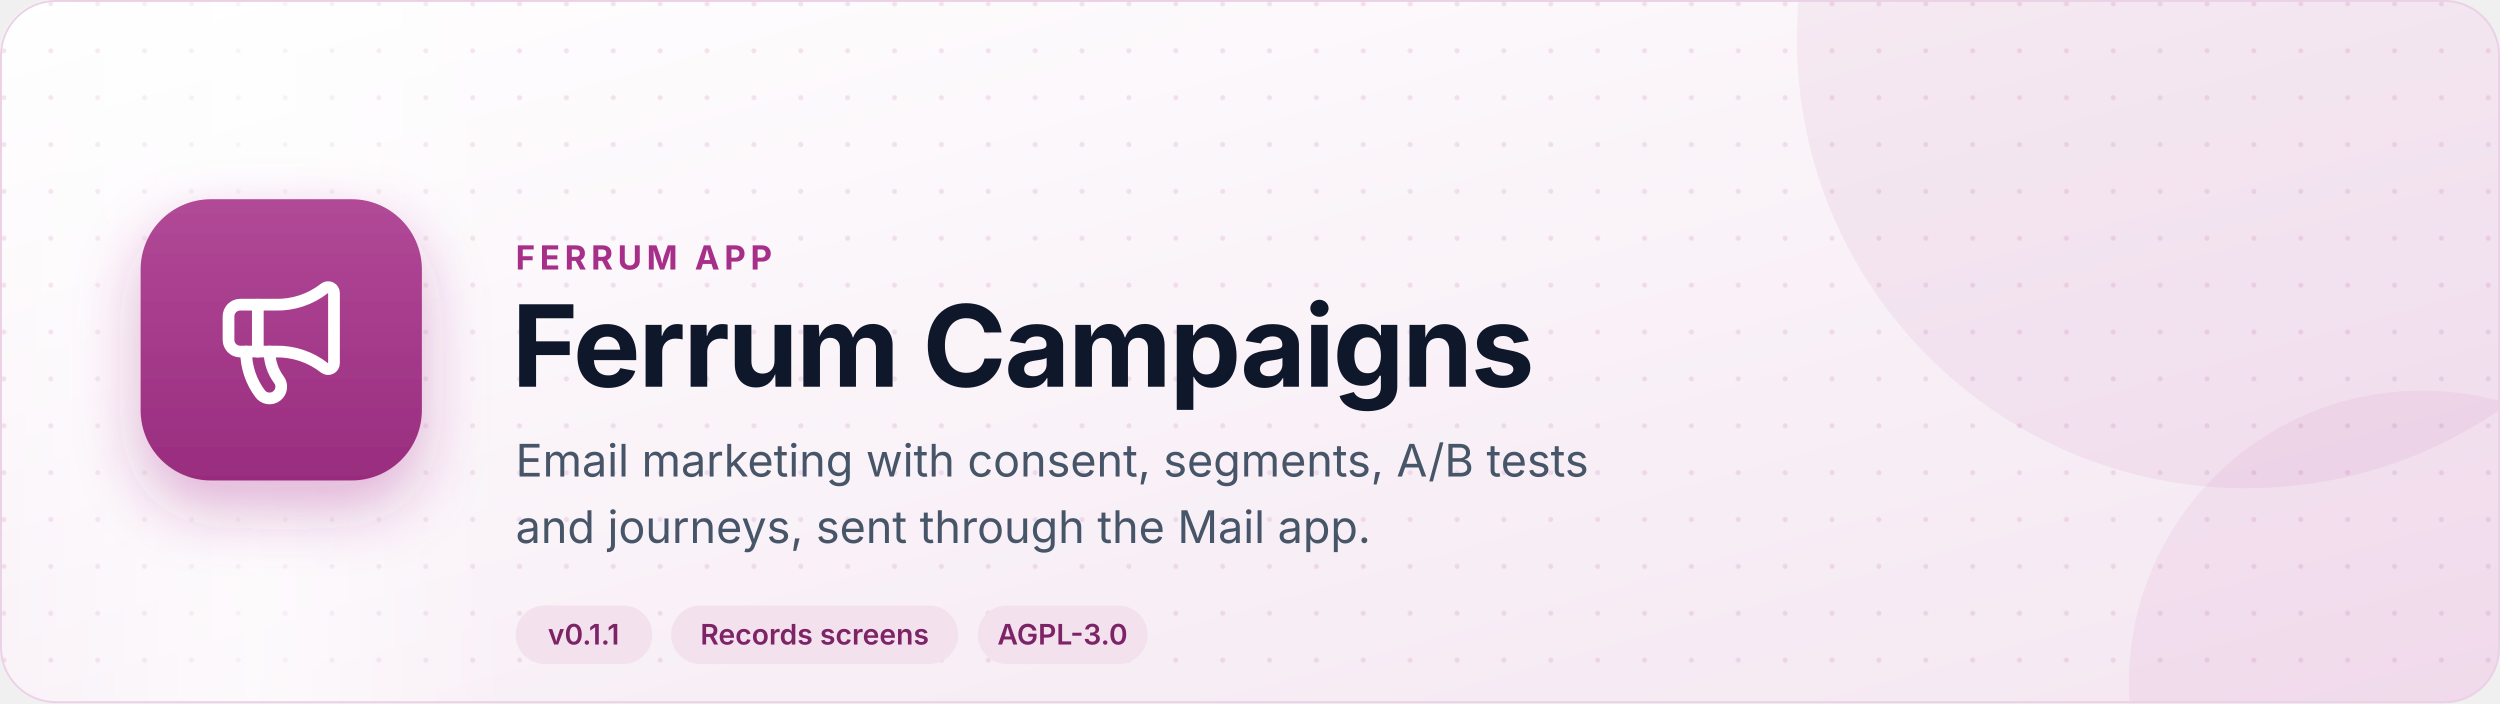
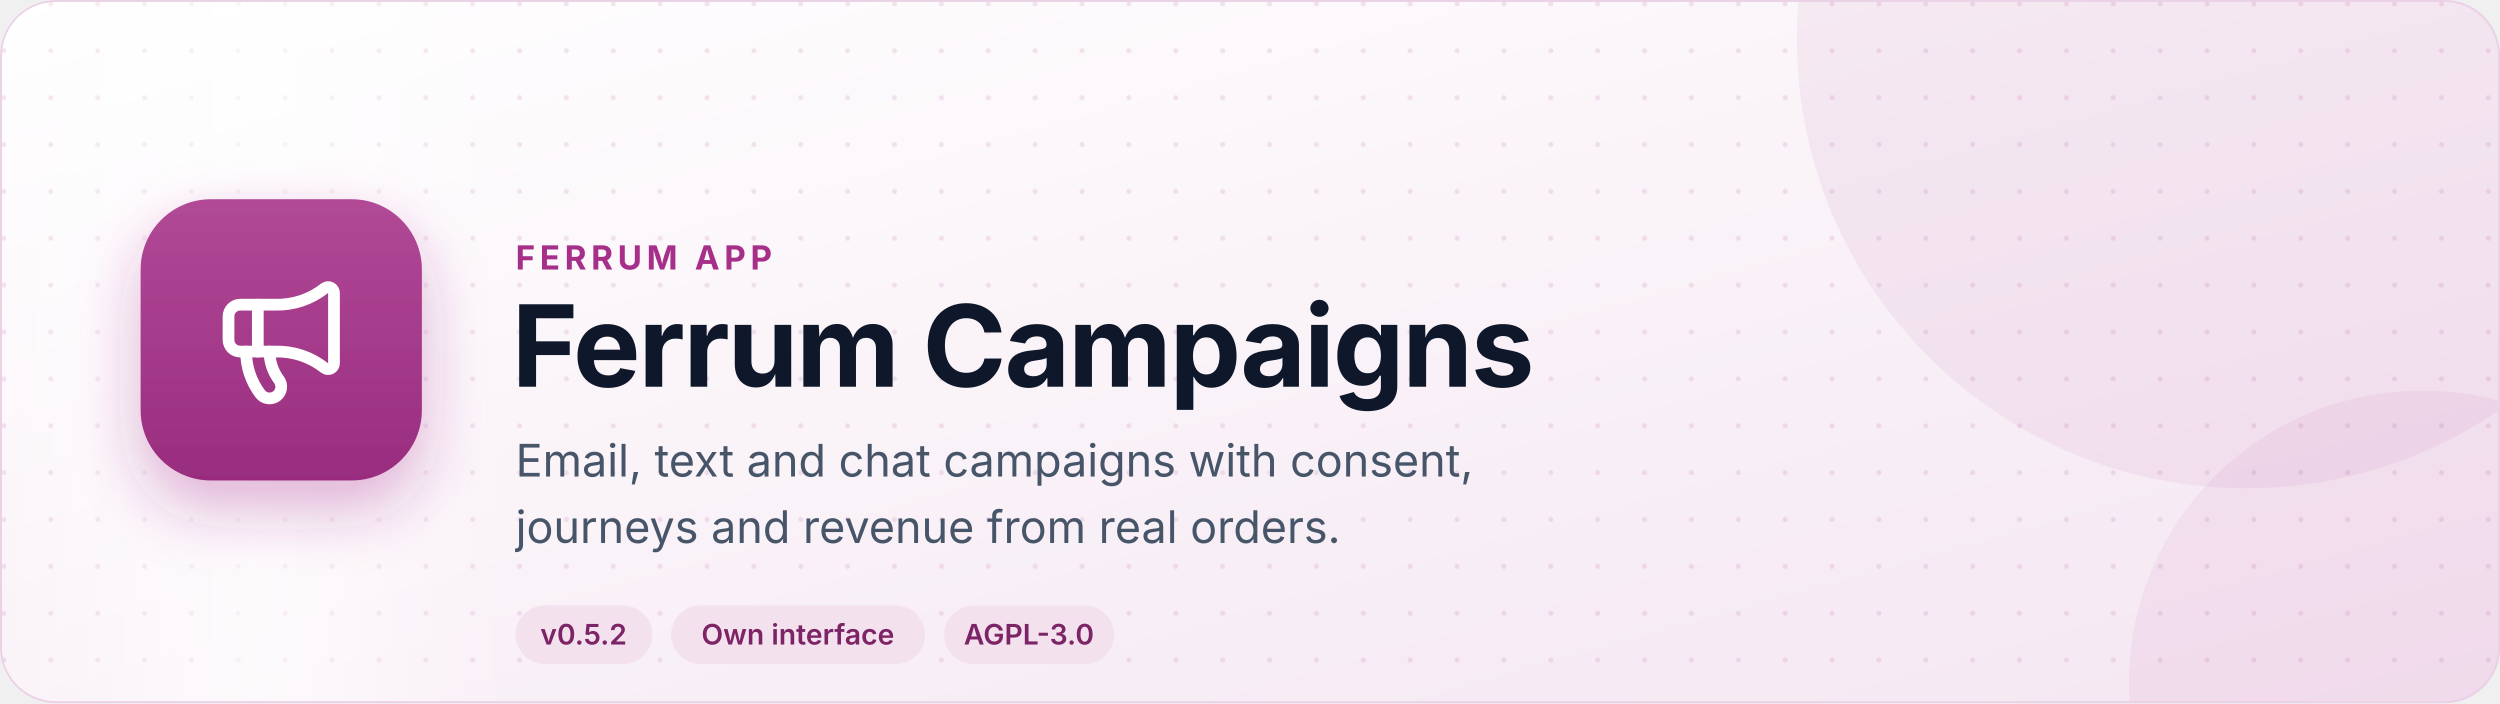
- <svg xmlns="http://www.w3.org/2000/svg" width="1280" height="360" viewBox="0 0 1280 360" role="img" aria-label="Ferrum Campaigns: Email marketing with consent, segments, A/B tests and journeys, sent through the Mail app.">
+ <svg xmlns="http://www.w3.org/2000/svg" width="1280" height="360" viewBox="0 0 1280 360" role="img" aria-label="Ferrum Campaigns: Email, text and chat campaigns with consent, journeys and revenue from real orders.">
  <defs>
    <linearGradient id="bg" x1="0" y1="0" x2="1" y2="1">
      <stop offset="0" stop-color="#ffffff" />
      <stop offset="1" stop-color="#f4e6f1" />
    </linearGradient>
    <linearGradient id="sheen" x1="0" y1="0" x2="1" y2="0">
      <stop offset="0" stop-color="#fff" stop-opacity="0" />
      <stop offset="0.5" stop-color="#fff" stop-opacity="0.6" />
      <stop offset="1" stop-color="#fff" stop-opacity="0" />
    </linearGradient>
    <linearGradient id="tile" x1="0" y1="0" x2="0" y2="1">
      <stop offset="0" stop-color="#b14997" />
      <stop offset="1" stop-color="#992c7e" />
    </linearGradient>
    <pattern id="dots" width="24" height="24" patternUnits="userSpaceOnUse">
      <circle cx="2" cy="2" r="1.3" fill="#a63089" fill-opacity="0.12" />
    </pattern>
    <filter id="shadow" x="-30%" y="-30%" width="160%" height="170%">
      <feDropShadow dx="0" dy="14" stdDeviation="16" flood-color="#a63089" flood-opacity="0.35" />
    </filter>
    <clipPath id="card">
      <rect width="1280" height="360" rx="28" />
    </clipPath>
    <style>
      text { font-family: Inter, "Segoe UI", system-ui, -apple-system, Roboto, "Helvetica Neue", Arial, sans-serif; }
      .sheen { animation: sweep 9s ease-in-out infinite; }
      .tile { animation: float 7s ease-in-out infinite; }
      @keyframes sweep { 0% { transform: translateX(-480px) skewX(-18deg); } 60%, 100% { transform: translateX(1760px) skewX(-18deg); } }
      @keyframes float { 0%, 100% { transform: translateY(0); } 50% { transform: translateY(-7px); } }
      @media (prefers-reduced-motion: reduce) { .sheen, .tile { animation: none; } }
    </style>
  </defs>
  <g clip-path="url(#card)">
    <rect width="1280" height="360" fill="url(#bg)" />
    <rect width="1280" height="360" fill="url(#dots)" />
    <circle cx="1150" cy="20" r="230" fill="#a63089" fill-opacity="0.07" />
    <circle cx="1240" cy="350" r="150" fill="#a63089" fill-opacity="0.06" />
    <rect class="sheen" x="0" y="-60" width="260" height="480" fill="url(#sheen)" />
  </g>
  <rect x="0.5" y="0.5" width="1279" height="359" rx="28" fill="none" stroke="#ebd1e5" />
  <g class="tile">
    <g transform="translate(72 102)" filter="url(#shadow)">
      <rect width="144" height="144" rx="36" fill="url(#tile)" />
      <g transform="translate(36 36) scale(3)" fill="none" stroke="#fff" stroke-width="2" stroke-linecap="round" stroke-linejoin="round">
        <path d="M11 6a13 13 0 0 0 8.4-2.8A1 1 0 0 1 21 4v12a1 1 0 0 1-1.6.8A13 13 0 0 0 11 14H5a2 2 0 0 1-2-2V8a2 2 0 0 1 2-2z" />
        <path d="M6 14a12 12 0 0 0 2.4 7.2 2 2 0 0 0 3.2-2.4A8 8 0 0 1 10 14" />
        <path d="M8 6v8" />
      </g>
    </g>
  </g>
  <text x="264" y="138" font-size="17" font-weight="700" fill="#a63089" letter-spacing="2.4">FERRUM APP</text>
  <text x="262" y="198" font-size="58" font-weight="750" fill="#0f172a" letter-spacing="-1">Ferrum Campaigns</text>
-   <text x="264" y="244" font-size="23" fill="#475569">Email marketing with consent, segments, A/B tests</text>
-   <text x="264" y="278" font-size="23" fill="#475569">and journeys, sent through the Mail app.</text>
+   <text x="264" y="244" font-size="23" fill="#475569">Email, text and chat campaigns with consent,</text>
+   <text x="264" y="278" font-size="23" fill="#475569">journeys and revenue from real orders.</text>
  <g>
    <rect x="264" y="310" width="70" height="30" rx="15" fill="#f3e2ee" />
-     <text x="298.8" y="330" font-size="14.5" font-weight="600" fill="#7d2467" text-anchor="middle">v0.1.1</text>
+     <text x="298.8" y="330" font-size="14.5" font-weight="600" fill="#7d2467" text-anchor="middle">v0.5.2</text>
  </g>
  <g>
-     <rect x="343.6" y="310" width="147" height="30" rx="15" fill="#f3e2ee" />
-     <text x="417.1" y="330" font-size="14.5" font-weight="600" fill="#7d2467" text-anchor="middle">Records screens</text>
+     <rect x="343.6" y="310" width="130" height="30" rx="15" fill="#f3e2ee" />
+     <text x="408.5" y="330" font-size="14.5" font-weight="600" fill="#7d2467" text-anchor="middle">Own interface</text>
  </g>
  <g>
-     <rect x="500.6" y="310" width="87" height="30" rx="15" fill="#f3e2ee" />
-     <text x="544.0" y="330" font-size="14.5" font-weight="600" fill="#7d2467" text-anchor="middle">AGPL-3.0</text>
+     <rect x="483.4" y="310" width="87" height="30" rx="15" fill="#f3e2ee" />
+     <text x="526.8" y="330" font-size="14.5" font-weight="600" fill="#7d2467" text-anchor="middle">AGPL-3.0</text>
  </g>
</svg>
